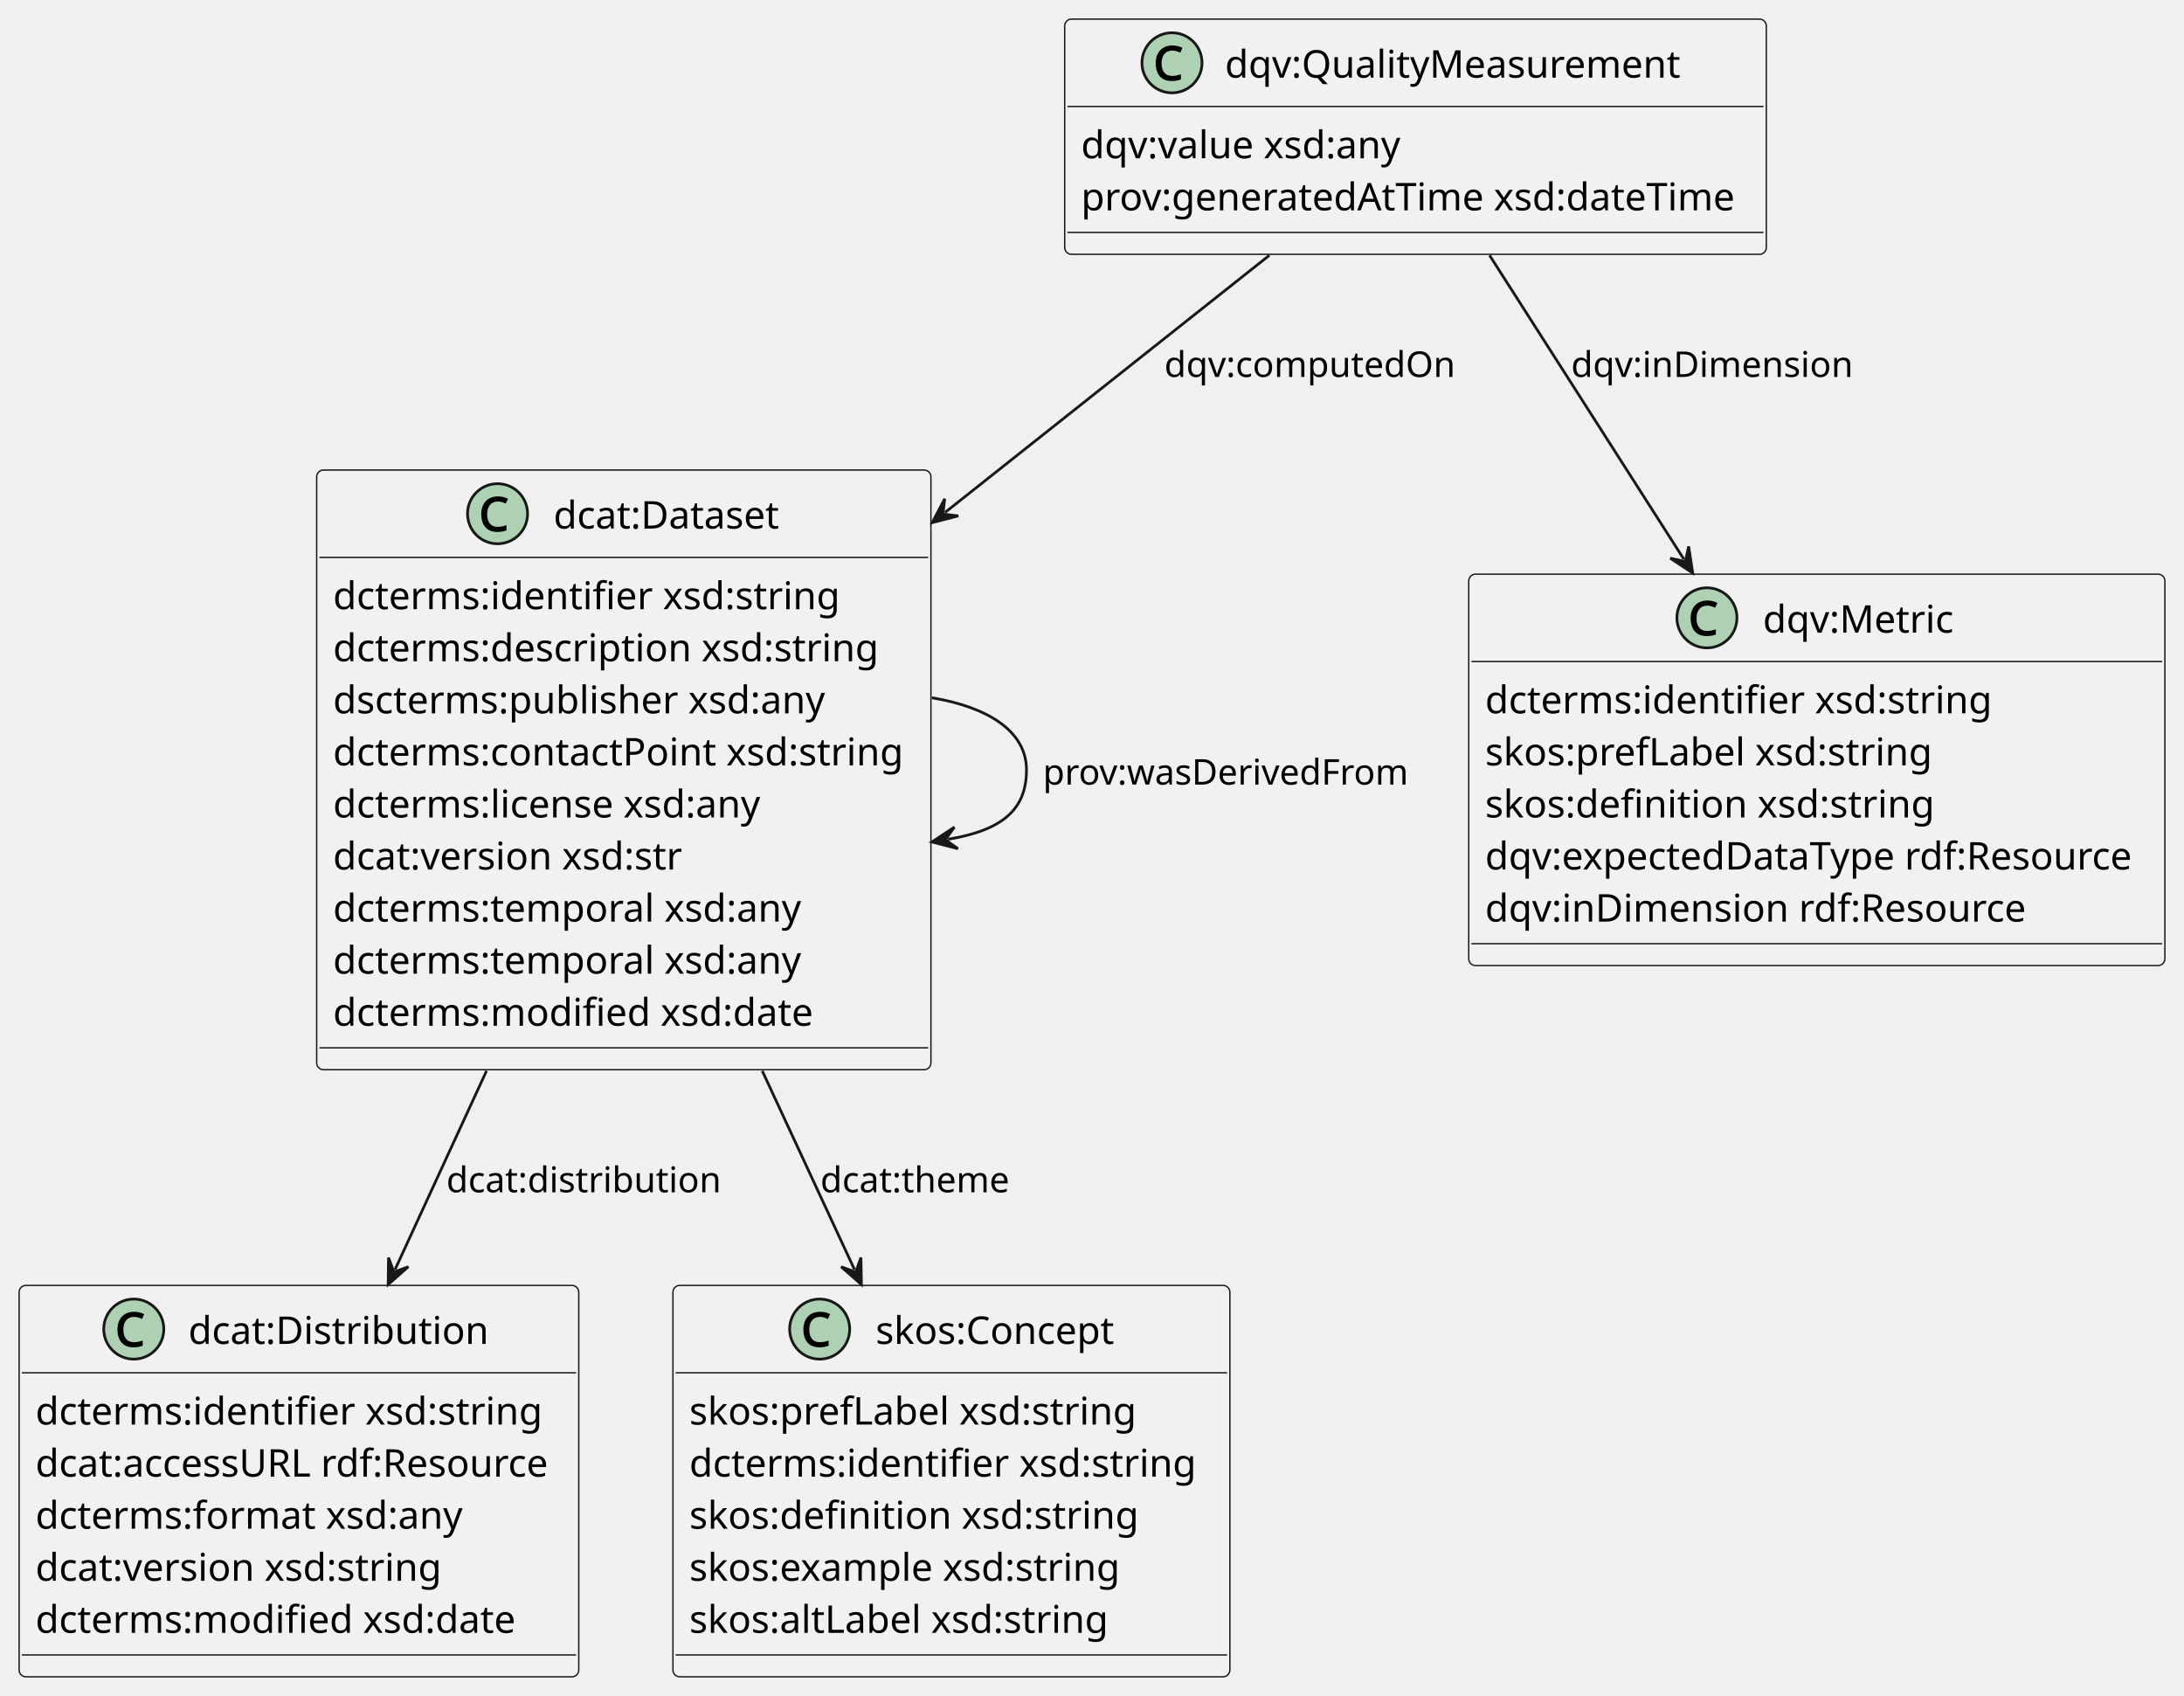
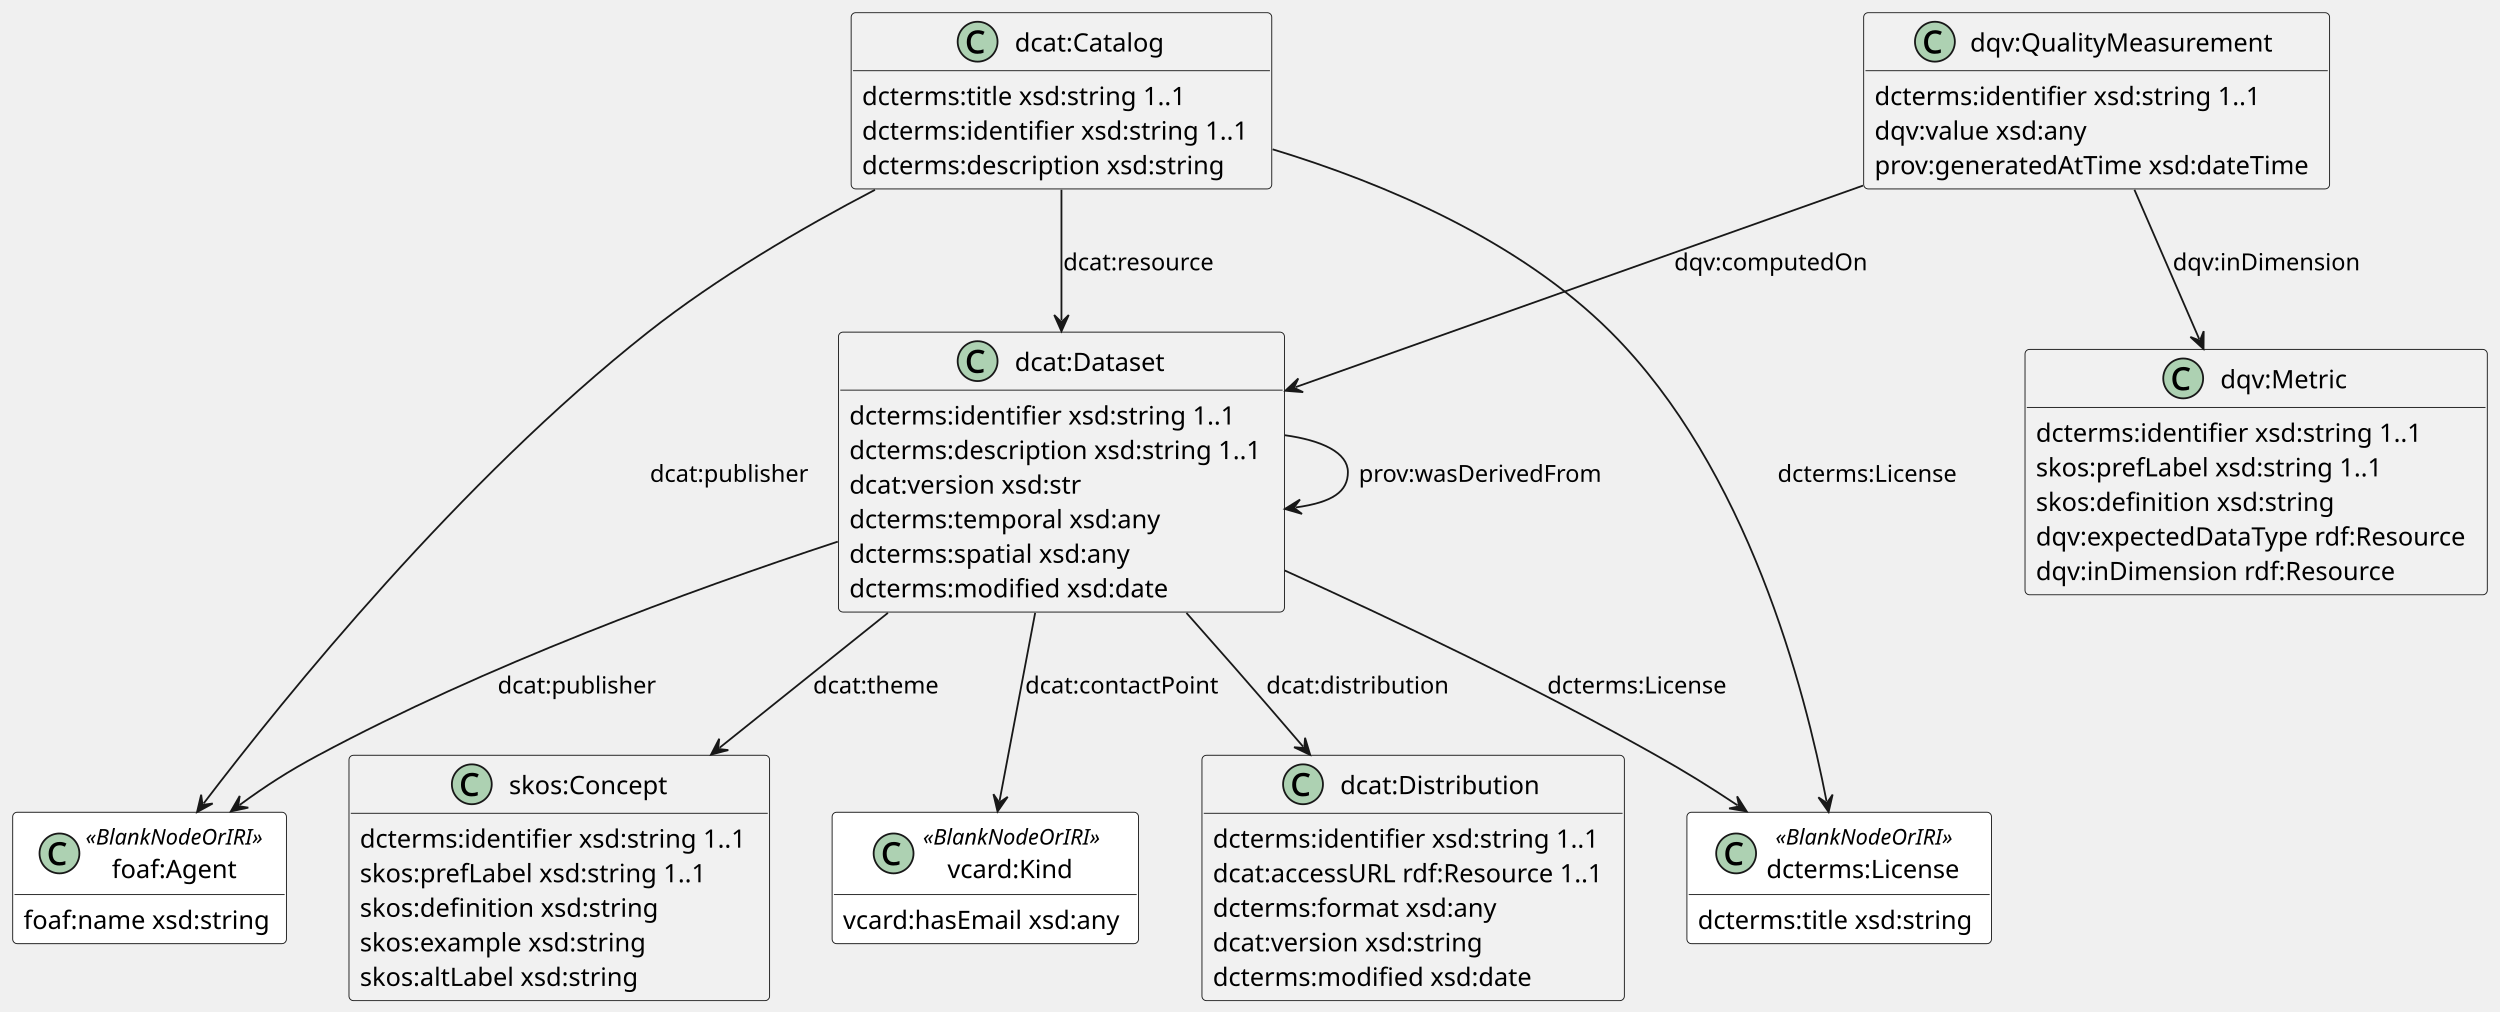
- <svg xmlns="http://www.w3.org/2000/svg" contentStyleType="text/css" height="621px" preserveAspectRatio="none" style="width:800px;height:621px;background:#FFFFFF;" version="1.1" viewBox="0 0 800 621" width="800px" zoomAndPan="magnify">
+ <svg xmlns="http://www.w3.org/2000/svg" contentStyleType="text/css" height="558px" preserveAspectRatio="none" style="width:1379px;height:558px;background:#FFFFFF;" version="1.1" viewBox="0 0 1379 558" width="1379px" zoomAndPan="magnify">
  <defs />
  <g>
    <g id="elem_dataset">
-       <rect codeLine="2" fill="#F1F1F1" height="219.611" id="dataset" rx="2.5" ry="2.5" style="stroke:#181818;stroke-width:0.5;" width="225" x="116" y="172.14" />
-       <ellipse cx="182.25" cy="188.14" fill="#ADD1B2" rx="11" ry="11" style="stroke:#181818;stroke-width:1.0;" />
-       <path d="M182.359,183.671 Q181.438,183.671 180.703,183.984 Q179.984,184.296 179.484,184.89 Q178.984,185.468 178.703,186.343 Q178.438,187.218 178.438,188.312 Q178.438,189.749 178.875,190.796 Q179.328,191.843 180.172,192.39 Q181.031,192.937 182.344,192.937 Q183.125,192.937 183.812,192.812 Q184.516,192.671 185.516,192.359 L185.516,194.234 Q184.656,194.562 183.891,194.687 Q183.141,194.812 182.125,194.812 Q180.203,194.812 178.891,194.015 Q177.594,193.202 176.938,191.734 Q176.281,190.249 176.281,188.281 Q176.281,186.859 176.672,185.687 Q177.078,184.499 177.859,183.624 Q178.641,182.749 179.781,182.281 Q180.922,181.796 182.391,181.796 Q183.344,181.796 184.234,181.999 Q185.141,182.187 186.078,182.656 L185.25,184.437 Q184.469,184.062 183.812,183.874 Q183.156,183.671 182.359,183.671 Z " fill="#000000" />
-       <text fill="#000000" font-family="sans-serif" font-size="14" lengthAdjust="spacing" textLength="84" x="202.75" y="193.572">dcat:Dataset</text>
-       <line style="stroke:#181818;stroke-width:0.5;" x1="117" x2="340" y1="204.14" y2="204.14" />
-       <text fill="#000000" font-family="sans-serif" font-size="14" lengthAdjust="spacing" textLength="192" x="122" y="223.106">dcterms:identifier xsd:string</text>
-       <text fill="#000000" font-family="sans-serif" font-size="14" lengthAdjust="spacing" textLength="206" x="122" y="242.174">dcterms:description xsd:string</text>
-       <text fill="#000000" font-family="sans-serif" font-size="14" lengthAdjust="spacing" textLength="186" x="122" y="261.242">dscterms:publisher xsd:any</text>
-       <text fill="#000000" font-family="sans-serif" font-size="14" lengthAdjust="spacing" textLength="213" x="122" y="280.31">dcterms:contactPoint xsd:string</text>
-       <text fill="#000000" font-family="sans-serif" font-size="14" lengthAdjust="spacing" textLength="161" x="122" y="299.378">dcterms:license xsd:any</text>
-       <text fill="#000000" font-family="sans-serif" font-size="14" lengthAdjust="spacing" textLength="131" x="122" y="318.445">dcat:version xsd:str</text>
-       <text fill="#000000" font-family="sans-serif" font-size="14" lengthAdjust="spacing" textLength="175" x="122" y="337.513">dcterms:temporal xsd:any</text>
-       <text fill="#000000" font-family="sans-serif" font-size="14" lengthAdjust="spacing" textLength="175" x="122" y="356.581">dcterms:temporal xsd:any</text>
-       <text fill="#000000" font-family="sans-serif" font-size="14" lengthAdjust="spacing" textLength="180" x="122" y="375.649">dcterms:modified xsd:date</text>
-       <line style="stroke:#181818;stroke-width:0.5;" x1="117" x2="340" y1="383.751" y2="383.751" />
+       <rect codeLine="6" fill="#F1F1F1" height="154.407" id="dataset" rx="2.5" ry="2.5" style="stroke:#181818;stroke-width:0.5;" width="246" x="462.5" y="183.2" />
+       <ellipse cx="539.25" cy="199.2" fill="#ADD1B2" rx="11" ry="11" style="stroke:#181818;stroke-width:1.0;" />
+       <path d="M539.359,194.731 Q538.438,194.731 537.703,195.044 Q536.984,195.356 536.484,195.95 Q535.984,196.528 535.703,197.403 Q535.438,198.278 535.438,199.372 Q535.438,200.809 535.875,201.856 Q536.328,202.903 537.172,203.45 Q538.031,203.997 539.344,203.997 Q540.125,203.997 540.812,203.872 Q541.516,203.731 542.516,203.419 L542.516,205.294 Q541.656,205.622 540.891,205.747 Q540.141,205.872 539.125,205.872 Q537.203,205.872 535.891,205.075 Q534.594,204.262 533.938,202.794 Q533.281,201.309 533.281,199.341 Q533.281,197.919 533.672,196.747 Q534.078,195.559 534.859,194.684 Q535.641,193.809 536.781,193.341 Q537.922,192.856 539.391,192.856 Q540.344,192.856 541.234,193.059 Q542.141,193.247 543.078,193.716 L542.25,195.497 Q541.469,195.122 540.812,194.934 Q540.156,194.731 539.359,194.731 Z " fill="#000000" />
+       <text fill="#000000" font-family="sans-serif" font-size="14" lengthAdjust="spacing" textLength="84" x="559.75" y="204.632">dcat:Dataset</text>
+       <line style="stroke:#181818;stroke-width:0.5;" x1="463.5" x2="707.5" y1="215.2" y2="215.2" />
+       <text fill="#000000" font-family="sans-serif" font-size="14" lengthAdjust="spacing" textLength="220" x="468.5" y="234.166">dcterms:identifier xsd:string 1..1</text>
+       <text fill="#000000" font-family="sans-serif" font-size="14" lengthAdjust="spacing" textLength="234" x="468.5" y="253.234">dcterms:description xsd:string 1..1</text>
+       <text fill="#000000" font-family="sans-serif" font-size="14" lengthAdjust="spacing" textLength="131" x="468.5" y="272.302">dcat:version xsd:str</text>
+       <text fill="#000000" font-family="sans-serif" font-size="14" lengthAdjust="spacing" textLength="175" x="468.5" y="291.37">dcterms:temporal xsd:any</text>
+       <text fill="#000000" font-family="sans-serif" font-size="14" lengthAdjust="spacing" textLength="159" x="468.5" y="310.438">dcterms:spatial xsd:any</text>
+       <text fill="#000000" font-family="sans-serif" font-size="14" lengthAdjust="spacing" textLength="180" x="468.5" y="329.505">dcterms:modified xsd:date</text>
+     </g>
+     <g id="elem_catalog">
+       <rect codeLine="15" fill="#F1F1F1" height="97.204" id="catalog" rx="2.5" ry="2.5" style="stroke:#181818;stroke-width:0.5;" width="232" x="469.5" y="7" />
+       <ellipse cx="539.25" cy="23" fill="#ADD1B2" rx="11" ry="11" style="stroke:#181818;stroke-width:1.0;" />
+       <path d="M539.359,18.531 Q538.438,18.531 537.703,18.844 Q536.984,19.156 536.484,19.75 Q535.984,20.328 535.703,21.203 Q535.438,22.078 535.438,23.172 Q535.438,24.609 535.875,25.656 Q536.328,26.703 537.172,27.25 Q538.031,27.797 539.344,27.797 Q540.125,27.797 540.812,27.672 Q541.516,27.531 542.516,27.219 L542.516,29.094 Q541.656,29.422 540.891,29.547 Q540.141,29.672 539.125,29.672 Q537.203,29.672 535.891,28.875 Q534.594,28.062 533.938,26.594 Q533.281,25.109 533.281,23.141 Q533.281,21.719 533.672,20.547 Q534.078,19.359 534.859,18.484 Q535.641,17.609 536.781,17.141 Q537.922,16.656 539.391,16.656 Q540.344,16.656 541.234,16.859 Q542.141,17.047 543.078,17.516 L542.25,19.297 Q541.469,18.922 540.812,18.734 Q540.156,18.531 539.359,18.531 Z " fill="#000000" />
+       <text fill="#000000" font-family="sans-serif" font-size="14" lengthAdjust="spacing" textLength="84" x="559.75" y="28.432">dcat:Catalog</text>
+       <line style="stroke:#181818;stroke-width:0.5;" x1="470.5" x2="700.5" y1="39" y2="39" />
+       <text fill="#000000" font-family="sans-serif" font-size="14" lengthAdjust="spacing" textLength="184" x="475.5" y="57.966">dcterms:title xsd:string 1..1</text>
+       <text fill="#000000" font-family="sans-serif" font-size="14" lengthAdjust="spacing" textLength="220" x="475.5" y="77.034">dcterms:identifier xsd:string 1..1</text>
+       <text fill="#000000" font-family="sans-serif" font-size="14" lengthAdjust="spacing" textLength="206" x="475.5" y="96.102">dcterms:description xsd:string</text>
+     </g>
+     <g id="elem_agent">
+       <rect codeLine="21" fill="#FFFFFF" height="72.48" id="agent" rx="2.5" ry="2.5" style="stroke:#181818;stroke-width:0.5;" width="151" x="7" y="448.04" />
+       <ellipse cx="32.8" cy="470.746" fill="#ADD1B2" rx="11" ry="11" style="stroke:#181818;stroke-width:1.0;" />
+       <path d="M32.909,466.277 Q31.988,466.277 31.253,466.59 Q30.534,466.902 30.034,467.496 Q29.534,468.074 29.253,468.949 Q28.988,469.824 28.988,470.918 Q28.988,472.355 29.425,473.402 Q29.878,474.449 30.722,474.996 Q31.581,475.543 32.894,475.543 Q33.675,475.543 34.362,475.418 Q35.066,475.277 36.066,474.965 L36.066,476.84 Q35.206,477.168 34.441,477.293 Q33.691,477.418 32.675,477.418 Q30.753,477.418 29.441,476.621 Q28.144,475.808 27.488,474.34 Q26.831,472.855 26.831,470.887 Q26.831,469.465 27.222,468.293 Q27.628,467.105 28.409,466.23 Q29.191,465.355 30.331,464.887 Q31.472,464.402 32.941,464.402 Q33.894,464.402 34.784,464.605 Q35.691,464.793 36.628,465.262 L35.8,467.043 Q35.019,466.668 34.362,466.48 Q33.706,466.277 32.909,466.277 Z " fill="#000000" />
+       <text fill="#000000" font-family="sans-serif" font-size="12" font-style="italic" lengthAdjust="spacing" textLength="99" x="47.2" y="465.868">«BlankNodeOrIRI»</text>
+       <text fill="#000000" font-family="sans-serif" font-size="14" lengthAdjust="spacing" textLength="70" x="61.7" y="484.35">foaf:Agent</text>
+       <line style="stroke:#181818;stroke-width:0.5;" x1="8" x2="157" y1="493.452" y2="493.452" />
+       <text fill="#000000" font-family="sans-serif" font-size="14" lengthAdjust="spacing" textLength="139" x="13" y="512.418">foaf:name xsd:string</text>
+     </g>
+     <g id="elem_license">
+       <rect codeLine="26" fill="#FFFFFF" height="72.48" id="license" rx="2.5" ry="2.5" style="stroke:#181818;stroke-width:0.5;" width="168" x="930.5" y="448.04" />
+       <ellipse cx="957.65" cy="470.746" fill="#ADD1B2" rx="11" ry="11" style="stroke:#181818;stroke-width:1.0;" />
+       <path d="M957.759,466.277 Q956.837,466.277 956.103,466.59 Q955.384,466.902 954.884,467.496 Q954.384,468.074 954.103,468.949 Q953.837,469.824 953.837,470.918 Q953.837,472.355 954.275,473.402 Q954.728,474.449 955.572,474.996 Q956.431,475.543 957.744,475.543 Q958.525,475.543 959.212,475.418 Q959.916,475.277 960.916,474.965 L960.916,476.84 Q960.056,477.168 959.291,477.293 Q958.541,477.418 957.525,477.418 Q955.603,477.418 954.291,476.621 Q952.994,475.808 952.337,474.34 Q951.681,472.855 951.681,470.887 Q951.681,469.465 952.072,468.293 Q952.478,467.105 953.259,466.23 Q954.041,465.355 955.181,464.887 Q956.322,464.402 957.791,464.402 Q958.744,464.402 959.634,464.605 Q960.541,464.793 961.478,465.262 L960.65,467.043 Q959.869,466.668 959.212,466.48 Q958.556,466.277 957.759,466.277 Z " fill="#000000" />
+       <text fill="#000000" font-family="sans-serif" font-size="12" font-style="italic" lengthAdjust="spacing" textLength="99" x="979.35" y="465.868">«BlankNodeOrIRI»</text>
+       <text fill="#000000" font-family="sans-serif" font-size="14" lengthAdjust="spacing" textLength="109" x="974.35" y="484.35">dcterms:License</text>
+       <line style="stroke:#181818;stroke-width:0.5;" x1="931.5" x2="1097.5" y1="493.452" y2="493.452" />
+       <text fill="#000000" font-family="sans-serif" font-size="14" lengthAdjust="spacing" textLength="156" x="936.5" y="512.418">dcterms:title xsd:string</text>
+     </g>
+     <g id="elem_kind">
+       <rect codeLine="30" fill="#FFFFFF" height="72.48" id="kind" rx="2.5" ry="2.5" style="stroke:#181818;stroke-width:0.5;" width="169" x="459" y="448.04" />
+       <ellipse cx="492.9" cy="470.746" fill="#ADD1B2" rx="11" ry="11" style="stroke:#181818;stroke-width:1.0;" />
+       <path d="M493.009,466.277 Q492.087,466.277 491.353,466.59 Q490.634,466.902 490.134,467.496 Q489.634,468.074 489.353,468.949 Q489.087,469.824 489.087,470.918 Q489.087,472.355 489.525,473.402 Q489.978,474.449 490.822,474.996 Q491.681,475.543 492.994,475.543 Q493.775,475.543 494.462,475.418 Q495.166,475.277 496.166,474.965 L496.166,476.84 Q495.306,477.168 494.541,477.293 Q493.791,477.418 492.775,477.418 Q490.853,477.418 489.541,476.621 Q488.244,475.808 487.587,474.34 Q486.931,472.855 486.931,470.887 Q486.931,469.465 487.322,468.293 Q487.728,467.105 488.509,466.23 Q489.291,465.355 490.431,464.887 Q491.572,464.402 493.041,464.402 Q493.994,464.402 494.884,464.605 Q495.791,464.793 496.728,465.262 L495.9,467.043 Q495.119,466.668 494.462,466.48 Q493.806,466.277 493.009,466.277 Z " fill="#000000" />
+       <text fill="#000000" font-family="sans-serif" font-size="12" font-style="italic" lengthAdjust="spacing" textLength="99" x="509.1" y="465.868">«BlankNodeOrIRI»</text>
+       <text fill="#000000" font-family="sans-serif" font-size="14" lengthAdjust="spacing" textLength="72" x="522.6" y="484.35">vcard:Kind</text>
+       <line style="stroke:#181818;stroke-width:0.5;" x1="460" x2="627" y1="493.452" y2="493.452" />
+       <text fill="#000000" font-family="sans-serif" font-size="14" lengthAdjust="spacing" textLength="157" x="465" y="512.418">vcard:hasEmail xsd:any</text>
    </g>
    <g id="elem_distribution">
-       <rect codeLine="14" fill="#F1F1F1" height="143.34" id="distribution" rx="2.5" ry="2.5" style="stroke:#181818;stroke-width:0.5;" width="205" x="7" y="470.75" />
-       <ellipse cx="49" cy="486.75" fill="#ADD1B2" rx="11" ry="11" style="stroke:#181818;stroke-width:1.0;" />
-       <path d="M49.109,482.281 Q48.188,482.281 47.453,482.594 Q46.734,482.906 46.234,483.5 Q45.734,484.078 45.453,484.953 Q45.188,485.828 45.188,486.922 Q45.188,488.359 45.625,489.406 Q46.078,490.453 46.922,491 Q47.781,491.547 49.094,491.547 Q49.875,491.547 50.562,491.422 Q51.266,491.281 52.266,490.969 L52.266,492.844 Q51.406,493.172 50.641,493.297 Q49.891,493.422 48.875,493.422 Q46.953,493.422 45.641,492.625 Q44.344,491.812 43.688,490.344 Q43.031,488.859 43.031,486.891 Q43.031,485.469 43.422,484.297 Q43.828,483.109 44.609,482.234 Q45.391,481.359 46.531,480.891 Q47.672,480.406 49.141,480.406 Q50.094,480.406 50.984,480.609 Q51.891,480.797 52.828,481.266 L52,483.047 Q51.219,482.672 50.562,482.484 Q49.906,482.281 49.109,482.281 Z " fill="#000000" />
-       <text fill="#000000" font-family="sans-serif" font-size="14" lengthAdjust="spacing" textLength="113" x="69" y="492.182">dcat:Distribution</text>
-       <line style="stroke:#181818;stroke-width:0.5;" x1="8" x2="211" y1="502.75" y2="502.75" />
-       <text fill="#000000" font-family="sans-serif" font-size="14" lengthAdjust="spacing" textLength="192" x="13" y="521.716">dcterms:identifier xsd:string</text>
-       <text fill="#000000" font-family="sans-serif" font-size="14" lengthAdjust="spacing" textLength="193" x="13" y="540.784">dcat:accessURL rdf:Resource</text>
-       <text fill="#000000" font-family="sans-serif" font-size="14" lengthAdjust="spacing" textLength="159" x="13" y="559.852">dcterms:format xsd:any</text>
-       <text fill="#000000" font-family="sans-serif" font-size="14" lengthAdjust="spacing" textLength="153" x="13" y="578.92">dcat:version xsd:string</text>
-       <text fill="#000000" font-family="sans-serif" font-size="14" lengthAdjust="spacing" textLength="180" x="13" y="597.988">dcterms:modified xsd:date</text>
-       <line style="stroke:#181818;stroke-width:0.5;" x1="8" x2="211" y1="606.09" y2="606.09" />
+       <rect codeLine="34" fill="#F1F1F1" height="135.34" id="distribution" rx="2.5" ry="2.5" style="stroke:#181818;stroke-width:0.5;" width="233" x="663" y="416.61" />
+       <ellipse cx="718.75" cy="432.61" fill="#ADD1B2" rx="11" ry="11" style="stroke:#181818;stroke-width:1.0;" />
+       <path d="M718.859,428.141 Q717.938,428.141 717.203,428.454 Q716.484,428.766 715.984,429.36 Q715.484,429.938 715.203,430.813 Q714.938,431.688 714.938,432.782 Q714.938,434.219 715.375,435.266 Q715.828,436.313 716.672,436.86 Q717.531,437.407 718.844,437.407 Q719.625,437.407 720.312,437.282 Q721.016,437.141 722.016,436.829 L722.016,438.704 Q721.156,439.032 720.391,439.157 Q719.641,439.282 718.625,439.282 Q716.703,439.282 715.391,438.485 Q714.094,437.673 713.438,436.204 Q712.781,434.719 712.781,432.751 Q712.781,431.329 713.172,430.157 Q713.578,428.969 714.359,428.094 Q715.141,427.219 716.281,426.751 Q717.422,426.266 718.891,426.266 Q719.844,426.266 720.734,426.469 Q721.641,426.657 722.578,427.126 L721.75,428.907 Q720.969,428.532 720.312,428.344 Q719.656,428.141 718.859,428.141 Z " fill="#000000" />
+       <text fill="#000000" font-family="sans-serif" font-size="14" lengthAdjust="spacing" textLength="113" x="739.25" y="438.042">dcat:Distribution</text>
+       <line style="stroke:#181818;stroke-width:0.5;" x1="664" x2="895" y1="448.61" y2="448.61" />
+       <text fill="#000000" font-family="sans-serif" font-size="14" lengthAdjust="spacing" textLength="220" x="669" y="467.576">dcterms:identifier xsd:string 1..1</text>
+       <text fill="#000000" font-family="sans-serif" font-size="14" lengthAdjust="spacing" textLength="221" x="669" y="486.644">dcat:accessURL rdf:Resource 1..1</text>
+       <text fill="#000000" font-family="sans-serif" font-size="14" lengthAdjust="spacing" textLength="159" x="669" y="505.712">dcterms:format xsd:any</text>
+       <text fill="#000000" font-family="sans-serif" font-size="14" lengthAdjust="spacing" textLength="153" x="669" y="524.78">dcat:version xsd:string</text>
+       <text fill="#000000" font-family="sans-serif" font-size="14" lengthAdjust="spacing" textLength="180" x="669" y="543.848">dcterms:modified xsd:date</text>
    </g>
    <g id="elem_concept">
-       <rect codeLine="23" fill="#F1F1F1" height="143.34" id="concept" rx="2.5" ry="2.5" style="stroke:#181818;stroke-width:0.5;" width="204" x="246.5" y="470.75" />
-       <ellipse cx="300.25" cy="486.75" fill="#ADD1B2" rx="11" ry="11" style="stroke:#181818;stroke-width:1.0;" />
-       <path d="M300.359,482.281 Q299.438,482.281 298.703,482.594 Q297.984,482.906 297.484,483.5 Q296.984,484.078 296.703,484.953 Q296.438,485.828 296.438,486.922 Q296.438,488.359 296.875,489.406 Q297.328,490.453 298.172,491 Q299.031,491.547 300.344,491.547 Q301.125,491.547 301.812,491.422 Q302.516,491.281 303.516,490.969 L303.516,492.844 Q302.656,493.172 301.891,493.297 Q301.141,493.422 300.125,493.422 Q298.203,493.422 296.891,492.625 Q295.594,491.812 294.938,490.344 Q294.281,488.859 294.281,486.891 Q294.281,485.469 294.672,484.297 Q295.078,483.109 295.859,482.234 Q296.641,481.359 297.781,480.891 Q298.922,480.406 300.391,480.406 Q301.344,480.406 302.234,480.609 Q303.141,480.797 304.078,481.266 L303.25,483.047 Q302.469,482.672 301.812,482.484 Q301.156,482.281 300.359,482.281 Z " fill="#000000" />
-       <text fill="#000000" font-family="sans-serif" font-size="14" lengthAdjust="spacing" textLength="88" x="320.75" y="492.182">skos:Concept</text>
-       <line style="stroke:#181818;stroke-width:0.5;" x1="247.5" x2="449.5" y1="502.75" y2="502.75" />
-       <text fill="#000000" font-family="sans-serif" font-size="14" lengthAdjust="spacing" textLength="168" x="252.5" y="521.716">skos:prefLabel xsd:string</text>
-       <text fill="#000000" font-family="sans-serif" font-size="14" lengthAdjust="spacing" textLength="192" x="252.5" y="540.784">dcterms:identifier xsd:string</text>
-       <text fill="#000000" font-family="sans-serif" font-size="14" lengthAdjust="spacing" textLength="169" x="252.5" y="559.852">skos:definition xsd:string</text>
-       <text fill="#000000" font-family="sans-serif" font-size="14" lengthAdjust="spacing" textLength="161" x="252.5" y="578.92">skos:example xsd:string</text>
-       <text fill="#000000" font-family="sans-serif" font-size="14" lengthAdjust="spacing" textLength="157" x="252.5" y="597.988">skos:altLabel xsd:string</text>
-       <line style="stroke:#181818;stroke-width:0.5;" x1="247.5" x2="449.5" y1="606.09" y2="606.09" />
+       <rect codeLine="43" fill="#F1F1F1" height="135.34" id="concept" rx="2.5" ry="2.5" style="stroke:#181818;stroke-width:0.5;" width="232" x="192.5" y="416.61" />
+       <ellipse cx="260.25" cy="432.61" fill="#ADD1B2" rx="11" ry="11" style="stroke:#181818;stroke-width:1.0;" />
+       <path d="M260.359,428.141 Q259.438,428.141 258.703,428.454 Q257.984,428.766 257.484,429.36 Q256.984,429.938 256.703,430.813 Q256.438,431.688 256.438,432.782 Q256.438,434.219 256.875,435.266 Q257.328,436.313 258.172,436.86 Q259.031,437.407 260.344,437.407 Q261.125,437.407 261.812,437.282 Q262.516,437.141 263.516,436.829 L263.516,438.704 Q262.656,439.032 261.891,439.157 Q261.141,439.282 260.125,439.282 Q258.203,439.282 256.891,438.485 Q255.594,437.673 254.938,436.204 Q254.281,434.719 254.281,432.751 Q254.281,431.329 254.672,430.157 Q255.078,428.969 255.859,428.094 Q256.641,427.219 257.781,426.751 Q258.922,426.266 260.391,426.266 Q261.344,426.266 262.234,426.469 Q263.141,426.657 264.078,427.126 L263.25,428.907 Q262.469,428.532 261.812,428.344 Q261.156,428.141 260.359,428.141 Z " fill="#000000" />
+       <text fill="#000000" font-family="sans-serif" font-size="14" lengthAdjust="spacing" textLength="88" x="280.75" y="438.042">skos:Concept</text>
+       <line style="stroke:#181818;stroke-width:0.5;" x1="193.5" x2="423.5" y1="448.61" y2="448.61" />
+       <text fill="#000000" font-family="sans-serif" font-size="14" lengthAdjust="spacing" textLength="220" x="198.5" y="467.576">dcterms:identifier xsd:string 1..1</text>
+       <text fill="#000000" font-family="sans-serif" font-size="14" lengthAdjust="spacing" textLength="196" x="198.5" y="486.644">skos:prefLabel xsd:string 1..1</text>
+       <text fill="#000000" font-family="sans-serif" font-size="14" lengthAdjust="spacing" textLength="169" x="198.5" y="505.712">skos:definition xsd:string</text>
+       <text fill="#000000" font-family="sans-serif" font-size="14" lengthAdjust="spacing" textLength="161" x="198.5" y="524.78">skos:example xsd:string</text>
+       <text fill="#000000" font-family="sans-serif" font-size="14" lengthAdjust="spacing" textLength="157" x="198.5" y="543.848">skos:altLabel xsd:string</text>
    </g>
    <g id="elem_metric">
-       <rect codeLine="32" fill="#F1F1F1" height="143.34" id="metric" rx="2.5" ry="2.5" style="stroke:#181818;stroke-width:0.5;" width="255" x="538" y="210.27" />
-       <ellipse cx="625.25" cy="226.27" fill="#ADD1B2" rx="11" ry="11" style="stroke:#181818;stroke-width:1.0;" />
-       <path d="M625.359,221.801 Q624.438,221.801 623.703,222.114 Q622.984,222.426 622.484,223.02 Q621.984,223.598 621.703,224.473 Q621.438,225.348 621.438,226.442 Q621.438,227.879 621.875,228.926 Q622.328,229.973 623.172,230.52 Q624.031,231.067 625.344,231.067 Q626.125,231.067 626.812,230.942 Q627.516,230.801 628.516,230.489 L628.516,232.364 Q627.656,232.692 626.891,232.817 Q626.141,232.942 625.125,232.942 Q623.203,232.942 621.891,232.145 Q620.594,231.333 619.938,229.864 Q619.281,228.379 619.281,226.411 Q619.281,224.989 619.672,223.817 Q620.078,222.629 620.859,221.754 Q621.641,220.879 622.781,220.411 Q623.922,219.926 625.391,219.926 Q626.344,219.926 627.234,220.129 Q628.141,220.317 629.078,220.786 L628.25,222.567 Q627.469,222.192 626.812,222.004 Q626.156,221.801 625.359,221.801 Z " fill="#000000" />
-       <text fill="#000000" font-family="sans-serif" font-size="14" lengthAdjust="spacing" textLength="72" x="645.75" y="231.702">dqv:Metric</text>
-       <line style="stroke:#181818;stroke-width:0.5;" x1="539" x2="792" y1="242.27" y2="242.27" />
-       <text fill="#000000" font-family="sans-serif" font-size="14" lengthAdjust="spacing" textLength="192" x="544" y="261.236">dcterms:identifier xsd:string</text>
-       <text fill="#000000" font-family="sans-serif" font-size="14" lengthAdjust="spacing" textLength="168" x="544" y="280.304">skos:prefLabel xsd:string</text>
-       <text fill="#000000" font-family="sans-serif" font-size="14" lengthAdjust="spacing" textLength="169" x="544" y="299.372">skos:definition xsd:string</text>
-       <text fill="#000000" font-family="sans-serif" font-size="14" lengthAdjust="spacing" textLength="243" x="544" y="318.44">dqv:expectedDataType rdf:Resource</text>
-       <text fill="#000000" font-family="sans-serif" font-size="14" lengthAdjust="spacing" textLength="204" x="544" y="337.508">dqv:inDimension rdf:Resource</text>
-       <line style="stroke:#181818;stroke-width:0.5;" x1="539" x2="792" y1="345.61" y2="345.61" />
+       <rect codeLine="52" fill="#F1F1F1" height="135.34" id="metric" rx="2.5" ry="2.5" style="stroke:#181818;stroke-width:0.5;" width="255" x="1117" y="192.74" />
+       <ellipse cx="1204.25" cy="208.74" fill="#ADD1B2" rx="11" ry="11" style="stroke:#181818;stroke-width:1.0;" />
+       <path d="M1204.359,204.271 Q1203.438,204.271 1202.703,204.584 Q1201.984,204.896 1201.484,205.49 Q1200.984,206.068 1200.703,206.943 Q1200.438,207.818 1200.438,208.912 Q1200.438,210.349 1200.875,211.396 Q1201.328,212.443 1202.172,212.99 Q1203.031,213.537 1204.344,213.537 Q1205.125,213.537 1205.812,213.412 Q1206.516,213.271 1207.516,212.959 L1207.516,214.834 Q1206.656,215.162 1205.891,215.287 Q1205.141,215.412 1204.125,215.412 Q1202.203,215.412 1200.891,214.615 Q1199.594,213.803 1198.938,212.334 Q1198.281,210.849 1198.281,208.881 Q1198.281,207.459 1198.672,206.287 Q1199.078,205.099 1199.859,204.224 Q1200.641,203.349 1201.781,202.881 Q1202.922,202.396 1204.391,202.396 Q1205.344,202.396 1206.234,202.599 Q1207.141,202.787 1208.078,203.256 L1207.25,205.037 Q1206.469,204.662 1205.812,204.474 Q1205.156,204.271 1204.359,204.271 Z " fill="#000000" />
+       <text fill="#000000" font-family="sans-serif" font-size="14" lengthAdjust="spacing" textLength="72" x="1224.75" y="214.172">dqv:Metric</text>
+       <line style="stroke:#181818;stroke-width:0.5;" x1="1118" x2="1371" y1="224.74" y2="224.74" />
+       <text fill="#000000" font-family="sans-serif" font-size="14" lengthAdjust="spacing" textLength="220" x="1123" y="243.706">dcterms:identifier xsd:string 1..1</text>
+       <text fill="#000000" font-family="sans-serif" font-size="14" lengthAdjust="spacing" textLength="196" x="1123" y="262.774">skos:prefLabel xsd:string 1..1</text>
+       <text fill="#000000" font-family="sans-serif" font-size="14" lengthAdjust="spacing" textLength="169" x="1123" y="281.842">skos:definition xsd:string</text>
+       <text fill="#000000" font-family="sans-serif" font-size="14" lengthAdjust="spacing" textLength="243" x="1123" y="300.91">dqv:expectedDataType rdf:Resource</text>
+       <text fill="#000000" font-family="sans-serif" font-size="14" lengthAdjust="spacing" textLength="204" x="1123" y="319.978">dqv:inDimension rdf:Resource</text>
    </g>
    <g id="elem_qualitymeasurement">
-       <rect codeLine="40" fill="#F1F1F1" height="86.136" id="qualitymeasurement" rx="2.5" ry="2.5" style="stroke:#181818;stroke-width:0.5;" width="257" x="390" y="7" />
-       <ellipse cx="429.3" cy="23" fill="#ADD1B2" rx="11" ry="11" style="stroke:#181818;stroke-width:1.0;" />
-       <path d="M429.409,18.531 Q428.488,18.531 427.753,18.844 Q427.034,19.156 426.534,19.75 Q426.034,20.328 425.753,21.203 Q425.488,22.078 425.488,23.172 Q425.488,24.609 425.925,25.656 Q426.378,26.703 427.222,27.25 Q428.081,27.797 429.394,27.797 Q430.175,27.797 430.863,27.672 Q431.566,27.531 432.566,27.219 L432.566,29.094 Q431.706,29.422 430.941,29.547 Q430.191,29.672 429.175,29.672 Q427.253,29.672 425.941,28.875 Q424.644,28.062 423.988,26.594 Q423.331,25.109 423.331,23.141 Q423.331,21.719 423.722,20.547 Q424.128,19.359 424.909,18.484 Q425.691,17.609 426.831,17.141 Q427.972,16.656 429.441,16.656 Q430.394,16.656 431.284,16.859 Q432.191,17.047 433.128,17.516 L432.3,19.297 Q431.519,18.922 430.863,18.734 Q430.206,18.531 429.409,18.531 Z " fill="#000000" />
-       <text fill="#000000" font-family="sans-serif" font-size="14" lengthAdjust="spacing" textLength="171" x="448.7" y="28.432">dqv:QualityMeasurement</text>
-       <line style="stroke:#181818;stroke-width:0.5;" x1="391" x2="646" y1="39" y2="39" />
-       <text fill="#000000" font-family="sans-serif" font-size="14" lengthAdjust="spacing" textLength="120" x="396" y="57.966">dqv:value xsd:any</text>
-       <text fill="#000000" font-family="sans-serif" font-size="14" lengthAdjust="spacing" textLength="245" x="396" y="77.034">prov:generatedAtTime xsd:dateTime</text>
-       <line style="stroke:#181818;stroke-width:0.5;" x1="391" x2="646" y1="85.136" y2="85.136" />
+       <rect codeLine="60" fill="#F1F1F1" height="97.204" id="qualitymeasurement" rx="2.5" ry="2.5" style="stroke:#181818;stroke-width:0.5;" width="257" x="1028" y="7" />
+       <ellipse cx="1067.3" cy="23" fill="#ADD1B2" rx="11" ry="11" style="stroke:#181818;stroke-width:1.0;" />
+       <path d="M1067.409,18.531 Q1066.487,18.531 1065.753,18.844 Q1065.034,19.156 1064.534,19.75 Q1064.034,20.328 1063.753,21.203 Q1063.487,22.078 1063.487,23.172 Q1063.487,24.609 1063.925,25.656 Q1064.378,26.703 1065.222,27.25 Q1066.081,27.797 1067.394,27.797 Q1068.175,27.797 1068.862,27.672 Q1069.566,27.531 1070.566,27.219 L1070.566,29.094 Q1069.706,29.422 1068.941,29.547 Q1068.191,29.672 1067.175,29.672 Q1065.253,29.672 1063.941,28.875 Q1062.644,28.062 1061.987,26.594 Q1061.331,25.109 1061.331,23.141 Q1061.331,21.719 1061.722,20.547 Q1062.128,19.359 1062.909,18.484 Q1063.691,17.609 1064.831,17.141 Q1065.972,16.656 1067.441,16.656 Q1068.394,16.656 1069.284,16.859 Q1070.191,17.047 1071.128,17.516 L1070.3,19.297 Q1069.519,18.922 1068.862,18.734 Q1068.206,18.531 1067.409,18.531 Z " fill="#000000" />
+       <text fill="#000000" font-family="sans-serif" font-size="14" lengthAdjust="spacing" textLength="171" x="1086.7" y="28.432">dqv:QualityMeasurement</text>
+       <line style="stroke:#181818;stroke-width:0.5;" x1="1029" x2="1284" y1="39" y2="39" />
+       <text fill="#000000" font-family="sans-serif" font-size="14" lengthAdjust="spacing" textLength="220" x="1034" y="57.966">dcterms:identifier xsd:string 1..1</text>
+       <text fill="#000000" font-family="sans-serif" font-size="14" lengthAdjust="spacing" textLength="120" x="1034" y="77.034">dqv:value xsd:any</text>
+       <text fill="#000000" font-family="sans-serif" font-size="14" lengthAdjust="spacing" textLength="245" x="1034" y="96.102">prov:generatedAtTime xsd:dateTime</text>
    </g>
    <g id="link_dataset_distribution">
-       <path codeLine="46" d="M178.21,392.19 C166.03,418.64 155.83,440.79 144.7,464.96 " fill="none" id="dataset-to-distribution" style="stroke:#181818;stroke-width:1.0;" />
-       <polygon fill="#181818" points="142.19,470.41,149.588,463.908,144.281,465.868,142.321,460.562,142.19,470.41" style="stroke:#181818;stroke-width:1.0;" />
-       <text fill="#000000" font-family="sans-serif" font-size="13" lengthAdjust="spacing" textLength="99" x="163.5" y="436.647">dcat:distribution</text>
+       <path codeLine="67" d="M654.45,338.09 C663.25,347.99 672.11,358.02 680.5,367.61 C694.25,383.33 705.035,395.805 718.785,411.845 " fill="none" id="dataset-to-distribution" style="stroke:#181818;stroke-width:1.0;" />
+       <polygon fill="#181818" points="722.69,416.4,719.869,406.964,719.436,412.604,713.796,412.17,722.69,416.4" style="stroke:#181818;stroke-width:1.0;" />
+       <text fill="#000000" font-family="sans-serif" font-size="13" lengthAdjust="spacing" textLength="99" x="698.5" y="382.507">dcat:distribution</text>
    </g>
    <g id="link_dataset_dataset">
-       <path codeLine="47" d="M341.36,255.54 C361.74,258.93 376,267.73 376,281.94 C376,296.16 367.659,303.976 347.279,307.365 " fill="none" id="dataset-to-dataset" style="stroke:#181818;stroke-width:1.0;" />
-       <polygon fill="#181818" points="341.36,308.35,350.894,310.819,346.292,307.53,349.582,302.928,341.36,308.35" style="stroke:#181818;stroke-width:1.0;" />
-       <text fill="#000000" font-family="sans-serif" font-size="13" lengthAdjust="spacing" textLength="132" x="382" y="287.337">prov:wasDerivedFrom</text>
+       <path codeLine="68" d="M708.72,240.07 C729.3,242.91 743.5,249.69 743.5,260.41 C743.5,271.12 735.244,277.08 714.664,279.92 " fill="none" id="dataset-to-dataset" style="stroke:#181818;stroke-width:1.0;" />
+       <polygon fill="#181818" points="708.72,280.74,718.182,283.472,713.673,280.057,717.089,275.547,708.72,280.74" style="stroke:#181818;stroke-width:1.0;" />
+       <text fill="#000000" font-family="sans-serif" font-size="13" lengthAdjust="spacing" textLength="132" x="749.5" y="265.807">prov:wasDerivedFrom</text>
    </g>
    <g id="link_dataset_concept">
-       <path codeLine="48" d="M279.22,392.19 C291.5,418.64 301.784,440.798 313.004,464.968 " fill="none" id="dataset-to-concept" style="stroke:#181818;stroke-width:1.0;" />
-       <polygon fill="#181818" points="315.53,470.41,315.369,460.562,313.425,465.875,308.112,463.931,315.53,470.41" style="stroke:#181818;stroke-width:1.0;" />
-       <text fill="#000000" font-family="sans-serif" font-size="13" lengthAdjust="spacing" textLength="68" x="300.5" y="436.647">dcat:theme</text>
+       <path codeLine="69" d="M489.78,338.07 C458.04,363.5 427.653,387.839 396.883,412.489 " fill="none" id="dataset-to-concept" style="stroke:#181818;stroke-width:1.0;" />
+       <polygon fill="#181818" points="392.2,416.24,401.725,413.735,396.102,413.114,396.723,407.491,392.2,416.24" style="stroke:#181818;stroke-width:1.0;" />
+       <text fill="#000000" font-family="sans-serif" font-size="13" lengthAdjust="spacing" textLength="68" x="448.5" y="382.507">dcat:theme</text>
+     </g>
+     <g id="link_dataset_agent">
+       <path codeLine="70" d="M462.12,298.76 C378.77,326.23 267.57,367.27 175.5,416.61 C159.04,425.43 146.976,433.223 132.166,444.033 " fill="none" id="dataset-to-agent" style="stroke:#181818;stroke-width:1.0;" />
+       <polygon fill="#181818" points="127.32,447.57,136.948,445.495,131.359,444.622,132.231,439.033,127.32,447.57" style="stroke:#181818;stroke-width:1.0;" />
+       <text fill="#000000" font-family="sans-serif" font-size="13" lengthAdjust="spacing" textLength="85" x="274.5" y="382.507">dcat:publisher</text>
+     </g>
+     <g id="link_dataset_kind">
+       <path codeLine="71" d="M570.99,338.07 C563.95,375.27 556.936,412.285 551.356,441.755 " fill="none" id="dataset-to-kind" style="stroke:#181818;stroke-width:1.0;" />
+       <polygon fill="#181818" points="550.24,447.65,555.845,439.551,551.17,442.737,547.984,438.063,550.24,447.65" style="stroke:#181818;stroke-width:1.0;" />
+       <text fill="#000000" font-family="sans-serif" font-size="13" lengthAdjust="spacing" textLength="106" x="565.5" y="382.507">dcat:contactPoint</text>
+     </g>
+     <g id="link_dataset_license">
+       <path codeLine="72" d="M708.69,314.7 C771.12,342.96 847.49,379.45 913.5,416.61 C930.16,425.99 942.743,433.799 958.483,444.259 " fill="none" id="dataset-to-license" style="stroke:#181818;stroke-width:1.0;" />
+       <polygon fill="#181818" points="963.48,447.58,958.198,439.267,959.316,444.813,953.77,445.93,963.48,447.58" style="stroke:#181818;stroke-width:1.0;" />
+       <text fill="#000000" font-family="sans-serif" font-size="13" lengthAdjust="spacing" textLength="96" x="853.5" y="382.507">dcterms:License</text>
    </g>
    <g id="link_qualitymeasurement_dataset">
-       <path codeLine="50" d="M464.97,93.5 C430.36,120.94 388.692,153.963 346.182,187.663 " fill="none" id="qualitymeasurement-to-dataset" style="stroke:#181818;stroke-width:1.0;" />
-       <polygon fill="#181818" points="341.48,191.39,351.018,188.934,345.398,188.284,346.048,182.664,341.48,191.39" style="stroke:#181818;stroke-width:1.0;" />
-       <text fill="#000000" font-family="sans-serif" font-size="13" lengthAdjust="spacing" textLength="106" x="426.5" y="138.037">dqv:computedOn</text>
+       <path codeLine="74" d="M1027.64,102.37 C932.26,136.25 808.734,180.122 714.644,213.542 " fill="none" id="qualitymeasurement-to-dataset" style="stroke:#181818;stroke-width:1.0;" />
+       <polygon fill="#181818" points="708.99,215.55,718.81,216.307,713.702,213.876,716.132,208.768,708.99,215.55" style="stroke:#181818;stroke-width:1.0;" />
+       <text fill="#000000" font-family="sans-serif" font-size="13" lengthAdjust="spacing" textLength="106" x="923.5" y="149.097">dqv:computedOn</text>
    </g>
    <g id="link_qualitymeasurement_metric">
-       <path codeLine="51" d="M545.63,93.5 C566.46,126.06 592.438,166.695 616.808,204.805 " fill="none" id="qualitymeasurement-to-metric" style="stroke:#181818;stroke-width:1.0;" />
-       <polygon fill="#181818" points="620.04,209.86,618.561,200.123,617.346,205.648,611.822,204.433,620.04,209.86" style="stroke:#181818;stroke-width:1.0;" />
-       <text fill="#000000" font-family="sans-serif" font-size="13" lengthAdjust="spacing" textLength="101" x="575.5" y="138.037">dqv:inDimension</text>
+       <path codeLine="75" d="M1177.35,104.66 C1188.74,130.9 1200.621,158.296 1213.081,187.006 " fill="none" id="qualitymeasurement-to-metric" style="stroke:#181818;stroke-width:1.0;" />
+       <polygon fill="#181818" points="1215.47,192.51,1215.556,182.661,1213.479,187.923,1208.218,185.846,1215.47,192.51" style="stroke:#181818;stroke-width:1.0;" />
+       <text fill="#000000" font-family="sans-serif" font-size="13" lengthAdjust="spacing" textLength="101" x="1198.5" y="149.097">dqv:inDimension</text>
+     </g>
+     <g id="link_catalog_license">
+       <path codeLine="77" d="M701.96,82.35 C764.05,101.24 837.86,132.65 888.5,183.2 C964.08,258.65 995.601,380.359 1007.521,441.989 " fill="none" id="catalog-to-license" style="stroke:#181818;stroke-width:1.0;" />
+       <polygon fill="#181818" points="1008.66,447.88,1010.878,438.284,1007.711,442.971,1003.024,439.803,1008.66,447.88" style="stroke:#181818;stroke-width:1.0;" />
+       <text fill="#000000" font-family="sans-serif" font-size="13" lengthAdjust="spacing" textLength="96" x="980.5" y="265.807">dcterms:License</text>
+     </g>
+     <g id="link_catalog_agent">
+       <path codeLine="78" d="M482.64,104.7 C441.82,126.03 395.62,153.13 357.5,183.2 C253.48,265.27 157.947,383.318 112.327,443.178 " fill="none" id="catalog-to-agent" style="stroke:#181818;stroke-width:1.0;" />
+       <polygon fill="#181818" points="108.69,447.95,117.327,443.216,111.721,443.973,110.964,438.367,108.69,447.95" style="stroke:#181818;stroke-width:1.0;" />
+       <text fill="#000000" font-family="sans-serif" font-size="13" lengthAdjust="spacing" textLength="85" x="358.5" y="265.807">dcat:publisher</text>
+     </g>
+     <g id="link_catalog_dataset">
+       <path codeLine="79" d="M585.5,104.66 C585.5,127.97 585.5,150.54 585.5,176.75 " fill="none" id="catalog-to-dataset" style="stroke:#181818;stroke-width:1.0;" />
+       <polygon fill="#181818" points="585.5,182.75,589.5,173.75,585.5,177.75,581.5,173.75,585.5,182.75" style="stroke:#181818;stroke-width:1.0;" />
+       <text fill="#000000" font-family="sans-serif" font-size="13" lengthAdjust="spacing" textLength="81" x="586.5" y="149.097">dcat:resource</text>
    </g>
  </g>
</svg>
